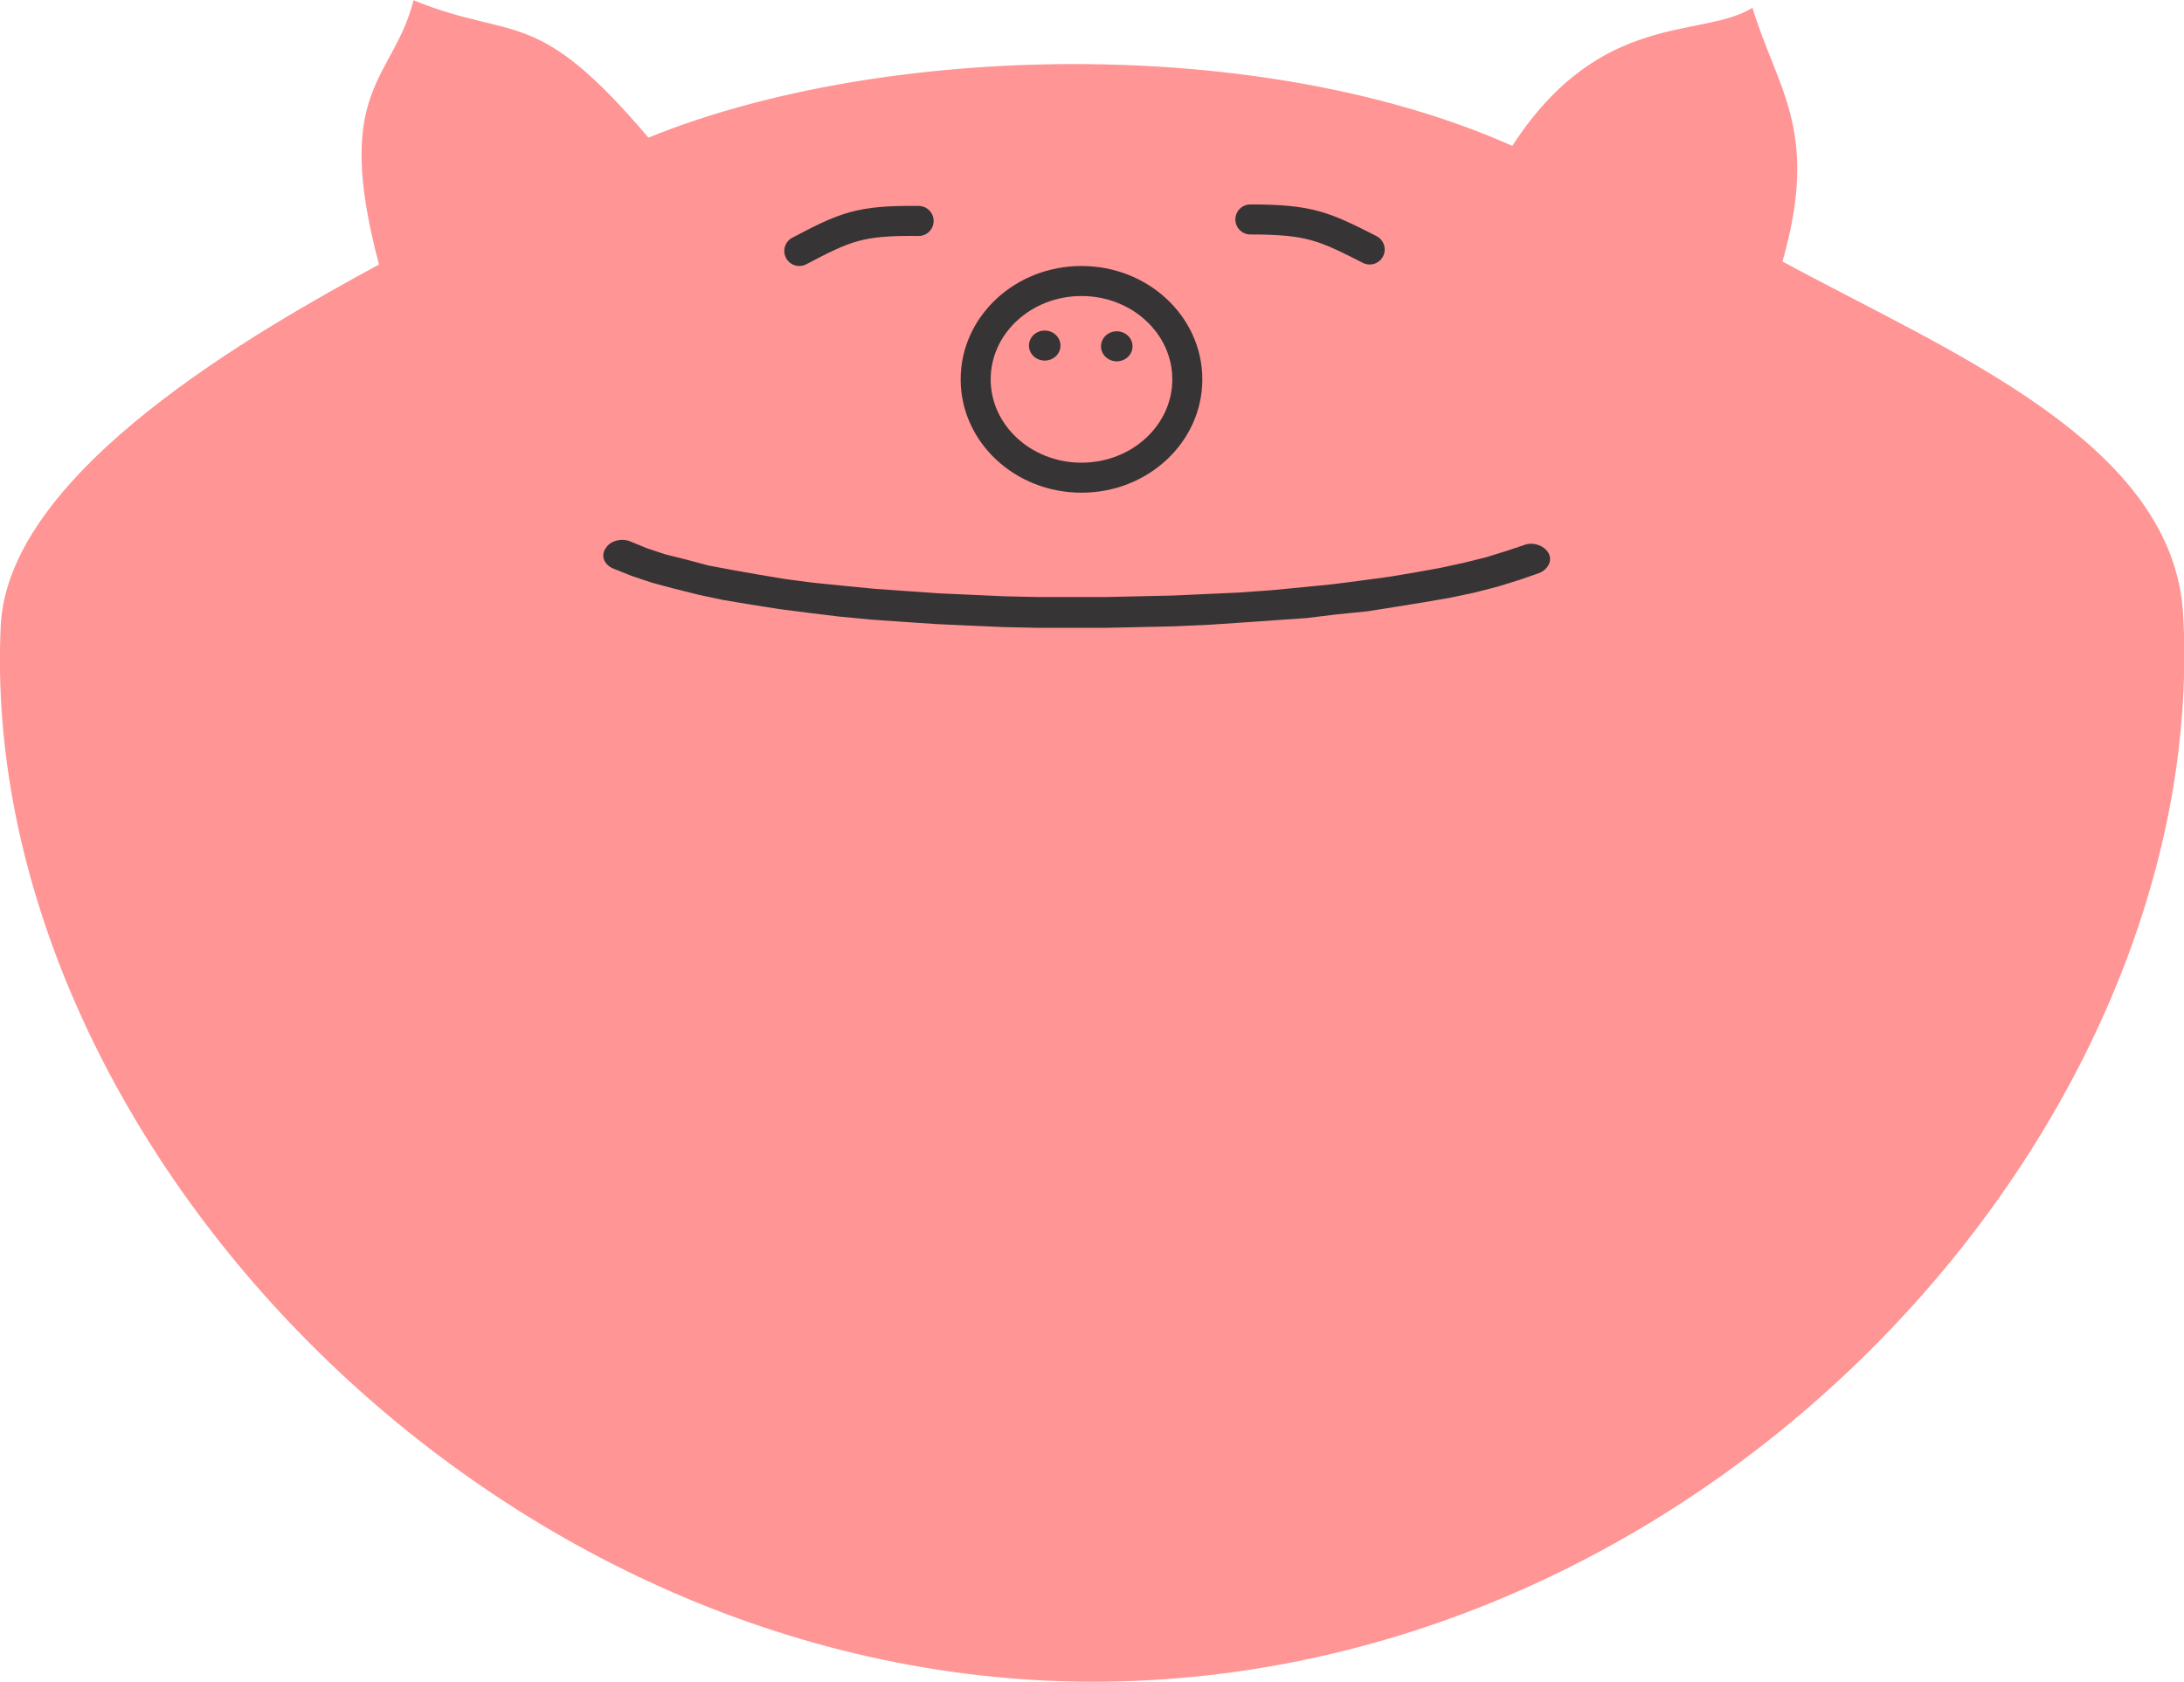
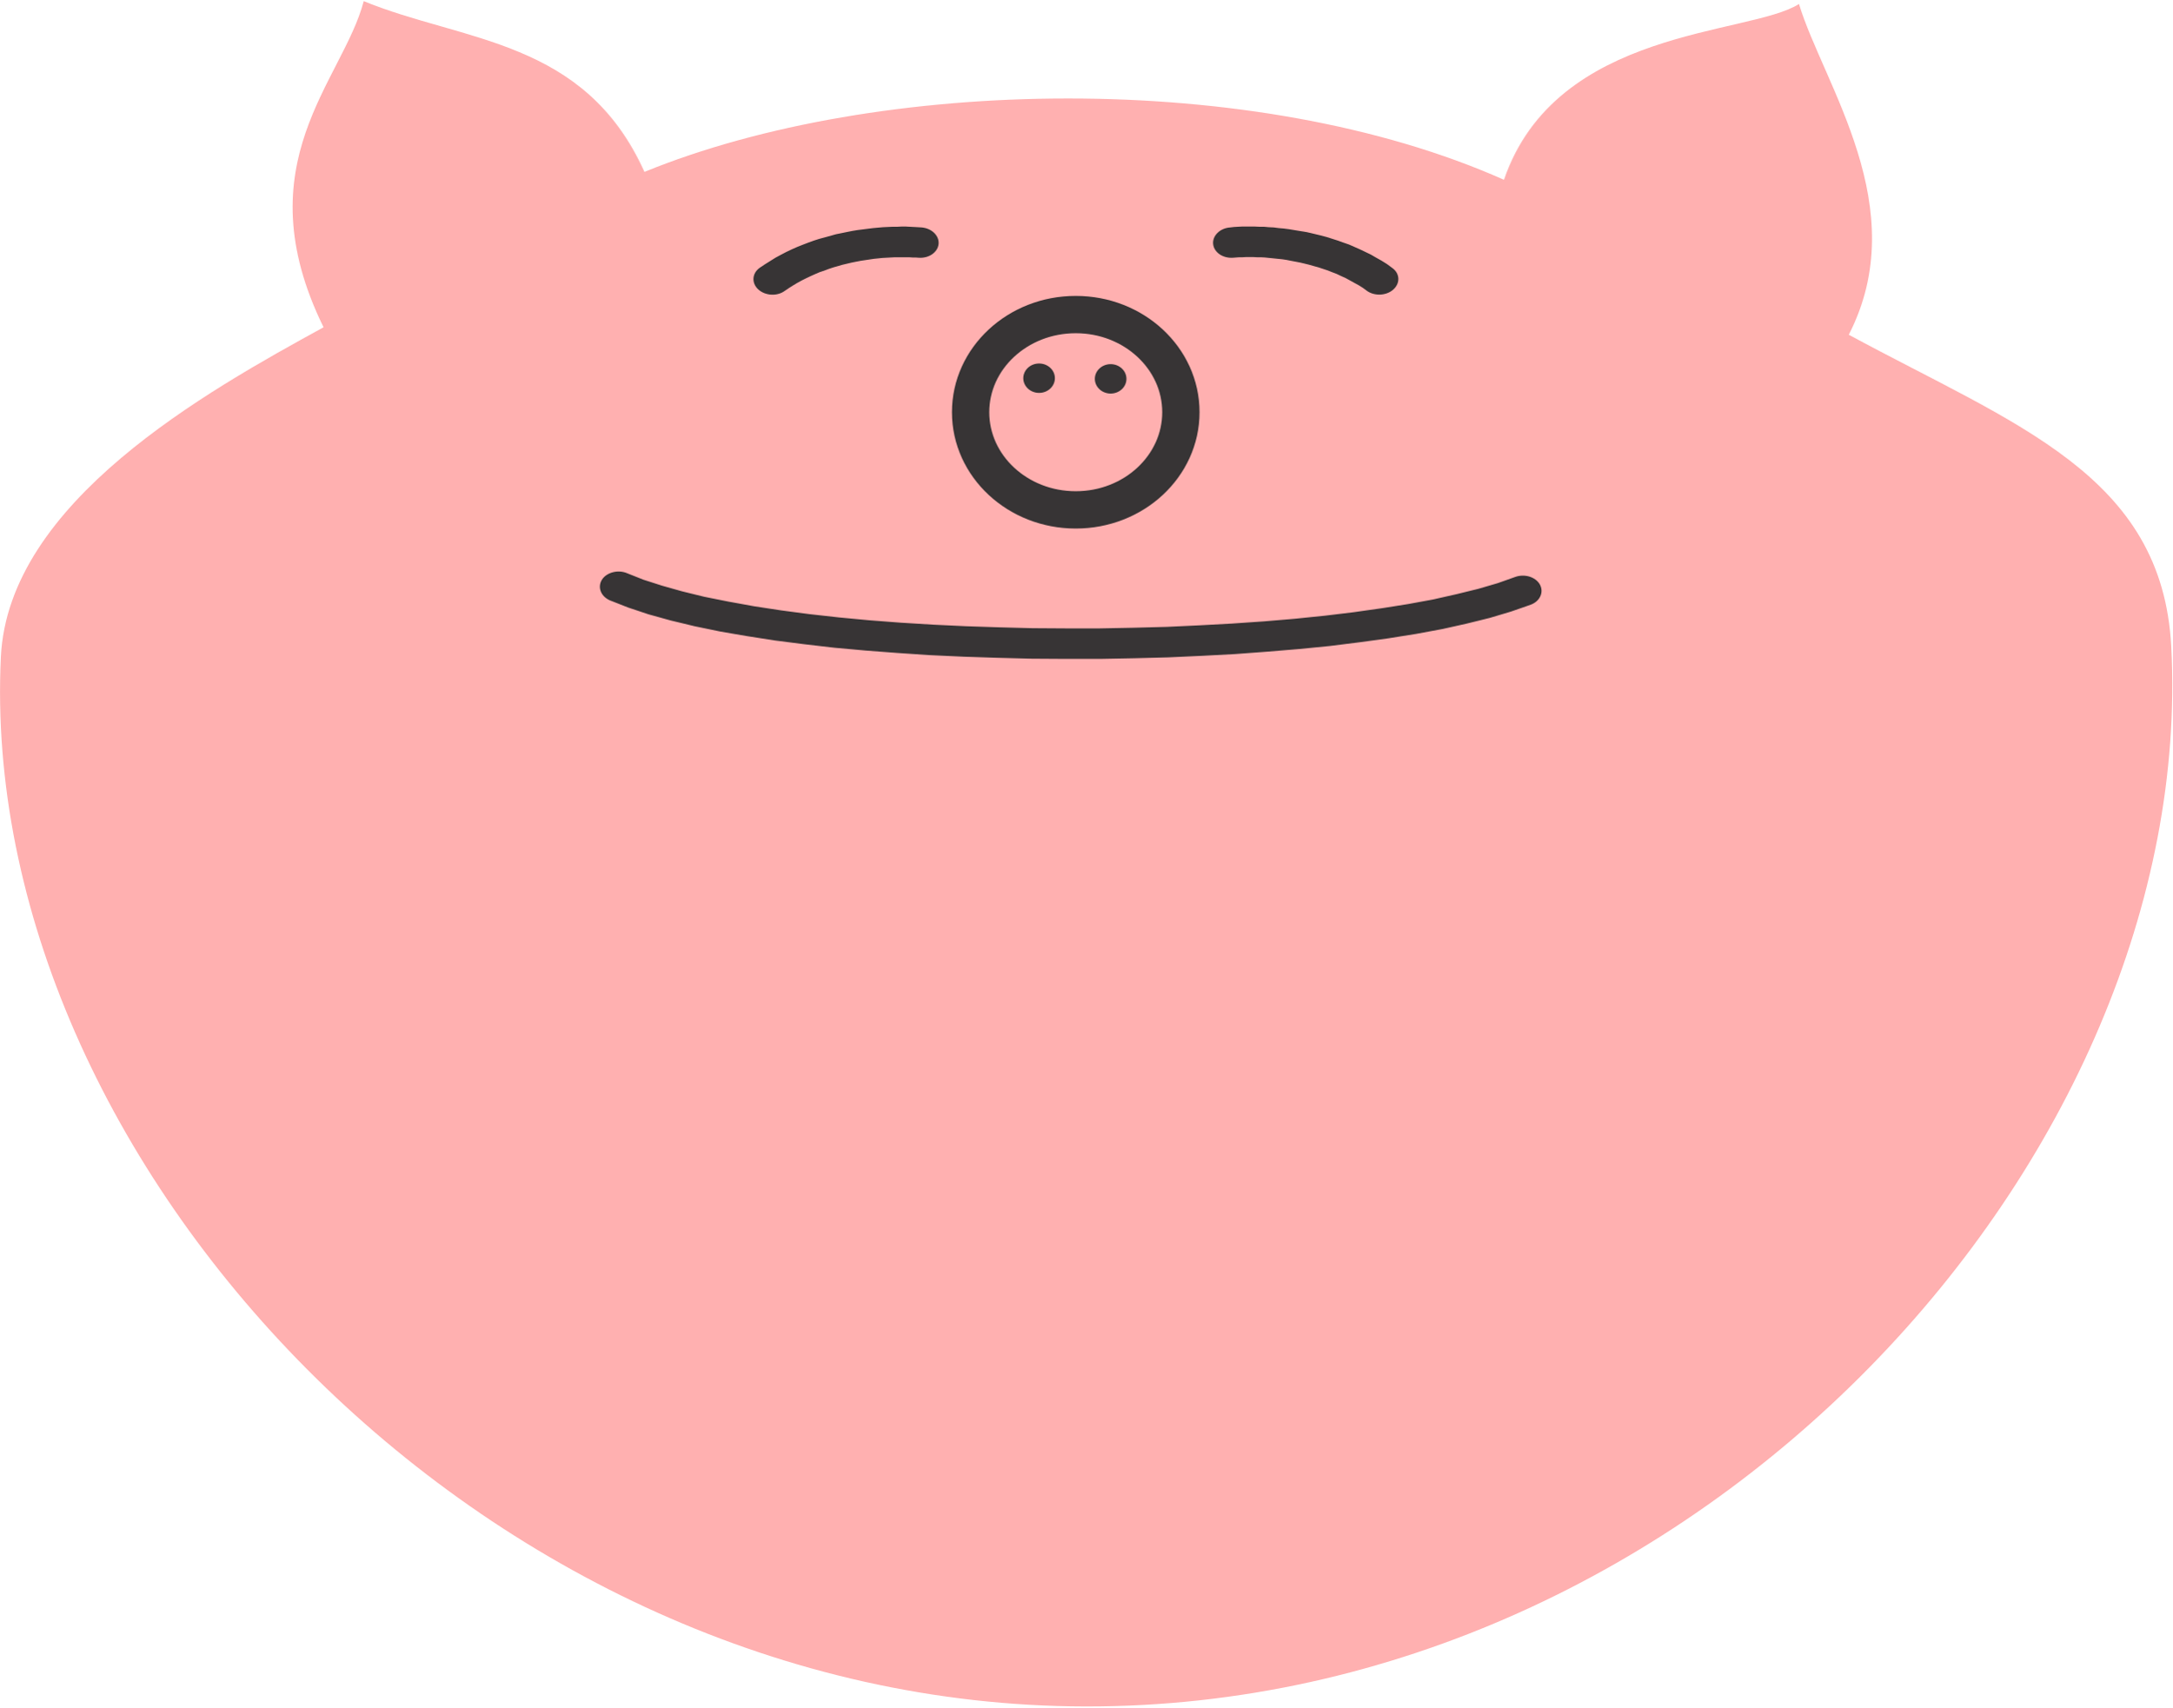
- <svg xmlns="http://www.w3.org/2000/svg" xml:space="preserve" width="200px" height="154px" version="1.1" shape-rendering="geometricPrecision" text-rendering="geometricPrecision" image-rendering="optimizeQuality" fill-rule="evenodd" clip-rule="evenodd" viewBox="0 0 29.1 22.4">
+ <svg xmlns="http://www.w3.org/2000/svg" xml:space="preserve" width="290px" height="228px" version="1.1" shape-rendering="geometricPrecision" text-rendering="geometricPrecision" image-rendering="optimizeQuality" fill-rule="evenodd" clip-rule="evenodd" viewBox="0 0 98.96 77.7">
  <g id="Layer_x0020_1">
-     <path fill="#FF9595" d="M29.09 8.2c0.36,6.8 -6.29,14.21 -14.55,14.2 -8.11,-0.02 -14.85,-7.35 -14.53,-14.07 0.1,-2.07 3.46,-3.95 5.04,-4.81 -0.63,-2.36 0.19,-2.45 0.46,-3.52 1.35,0.55 1.62,0.05 3.13,1.83 3.12,-1.27 8.17,-1.38 11.51,0.11 1.18,-1.82 2.53,-1.42 3.2,-1.84 0.33,1.09 0.9,1.63 0.4,3.38 2.23,1.21 5.22,2.41 5.34,4.72z" />
-     <path fill="none" stroke="#373435" stroke-width="0.4" stroke-linecap="round" stroke-miterlimit="22.926" d="M18.25 3.32c-0.61,-0.31 -0.8,-0.4 -1.59,-0.4" />
-     <ellipse fill="none" stroke="#373435" stroke-width="0.4" stroke-miterlimit="22.926" cx="14.41" cy="5.05" rx="1.41" ry="1.31" />
-     <ellipse fill="#373435" cx="13.92" cy="4.6" rx="0.21" ry="0.2" />
-     <ellipse fill="#373435" cx="14.88" cy="4.61" rx="0.21" ry="0.2" />
+     <path fill="#FFB0B0" d="M98.92 29.41c1.21,23.14 -21.39,48.34 -49.46,48.29 -27.58,-0.04 -50.52,-24.97 -49.42,-47.82 0.34,-7.06 9.35,-12.09 14.7,-15.02 -3.67,-7.48 0.88,-11.22 1.83,-14.86 4.56,1.87 10.06,1.72 12.79,7.78 10.62,-4.34 27.79,-4.7 39.16,0.36 2.38,-6.95 11.18,-6.57 13.44,-8.01 1.13,3.7 5.24,9.28 2.27,15.07 7.6,4.11 14.28,6.38 14.69,14.21z" />
+     <ellipse fill="none" stroke="#373435" stroke-width="1.7" stroke-miterlimit="22.926" cx="49.01" cy="18.73" rx="4.79" ry="4.45" />
+     <ellipse fill="#373435" cx="47.34" cy="17.18" rx="0.72" ry="0.67" />
+     <ellipse fill="#373435" cx="50.6" cy="17.21" rx="0.72" ry="0.67" />
    <g>
-       <path fill="#373435" fill-rule="nonzero" d="M8.17 7.57c-0.12,-0.05 -0.17,-0.17 -0.1,-0.27 0.06,-0.1 0.21,-0.14 0.33,-0.09l-0.23 0.36zm12.13 -0.31l0.21 0.37 -0.26 0.09 -0.29 0.09 -0.31 0.08 -0.33 0.07 -0.35 0.06 -0.37 0.06 -0.38 0.06 -0.4 0.04 -0.41 0.05 -0.43 0.03 -0.43 0.03 -0.45 0.03 -0.45 0.02 -0.45 0.01 -0.46 0.01 -0.46 0 -0.46 0 -0.45 -0.01 -0.46 -0.02 -0.44 -0.02 -0.44 -0.03 -0.43 -0.03 -0.42 -0.04 -0.41 -0.05 -0.39 -0.05 -0.38 -0.06 -0.36 -0.06 -0.33 -0.07 -0.32 -0.08 -0.3 -0.08 -0.27 -0.09 -0.25 -0.1 0.23 -0.36 0.22 0.09 0.24 0.08 0.28 0.07 0.3 0.08 0.32 0.06 0.34 0.06 0.36 0.06 0.38 0.05 0.4 0.04 0.41 0.04 0.42 0.03 0.43 0.03 0.44 0.02 0.44 0.02 0.45 0.01 0.45 0 0.45 0 0.45 -0.01 0.45 -0.01 0.44 -0.02 0.44 -0.02 0.42 -0.03 0.42 -0.04 0.4 -0.04 0.39 -0.05 0.37 -0.05 0.36 -0.06 0.33 -0.06 0.32 -0.07 0.28 -0.07 0.26 -0.08 0.24 -0.08zm0 0c0.12,-0.05 0.27,0 0.33,0.1 0.06,0.1 0,0.22 -0.12,0.27l-0.21 -0.37z" />
+       <path fill="#373435" fill-rule="nonzero" d="M27.78 27.3c-0.42,-0.19 -0.57,-0.61 -0.35,-0.95 0.22,-0.33 0.74,-0.46 1.15,-0.28l-0.8 1.23zm41.24 -1.06l0.72 1.26 -0.89 0.31 -0.97 0.29 -1.05 0.26 -1.12 0.25 -1.19 0.22 -1.25 0.2 -1.31 0.18 -1.36 0.17 -1.41 0.14 -1.45 0.12 -1.48 0.11 -1.5 0.08 -1.53 0.07 -1.55 0.04 -1.56 0.03 -1.56 0 -1.56 -0.01 -1.55 -0.04 -1.54 -0.05 -1.52 -0.07 -1.49 -0.1 -1.46 -0.11 -1.43 -0.13 -1.38 -0.16 -1.33 -0.17 -1.28 -0.2 -1.22 -0.21 -1.16 -0.24 -1.08 -0.26 -1.01 -0.28 -0.93 -0.31 -0.84 -0.33 0.8 -1.23 0.73 0.29 0.84 0.27 0.92 0.26 1.02 0.25 1.1 0.22 1.16 0.21 1.24 0.19 1.29 0.17 1.34 0.15 1.39 0.13 1.43 0.11 1.47 0.09 1.49 0.07 1.51 0.05 1.52 0.04 1.54 0.01 1.53 0 1.53 -0.03 1.52 -0.04 1.5 -0.07 1.48 -0.08 1.45 -0.1 1.42 -0.12 1.37 -0.14 1.32 -0.16 1.27 -0.18 1.2 -0.19 1.14 -0.21 1.06 -0.24 0.98 -0.24 0.89 -0.26 0.79 -0.28zm0 0c0.43,-0.16 0.93,-0.01 1.13,0.33 0.2,0.35 0.02,0.77 -0.41,0.93l-0.72 -1.26z" />
    </g>
-     <path fill="none" stroke="#373435" stroke-width="0.4" stroke-linecap="round" stroke-miterlimit="22.926" d="M10.65 3.34c0.61,-0.32 0.8,-0.41 1.59,-0.4" />
+     <g>
+       <path fill="#373435" fill-rule="nonzero" d="M41.99 10.31c0.46,0.04 0.81,0.38 0.77,0.76 -0.04,0.38 -0.45,0.66 -0.92,0.62l0.15 -1.38zm-6.25 2.9l-1.13 -1.06 0.24 -0.16 0.24 -0.15 0.24 -0.15 0.24 -0.13 0.25 -0.13 0.25 -0.12 0.25 -0.11 0.25 -0.1 0.26 -0.1 0.25 -0.09 0.25 -0.08 0.26 -0.07 0.25 -0.07 0.25 -0.07 0.25 -0.05 0.24 -0.05 0.25 -0.05 0.24 -0.04 0.24 -0.03 0.23 -0.03 0.24 -0.03 0.22 -0.02 0.23 -0.02 0.21 -0.01 0.22 -0.01 0.21 0 0.2 -0.01 0.2 0 0.18 0.01 0.19 0.01 0.18 0.01 0.17 0.01 -0.15 1.38 -0.13 -0.01 -0.14 0 -0.15 -0.01 -0.16 0 -0.16 0 -0.17 0 -0.17 0 -0.18 0.01 -0.18 0.01 -0.19 0.01 -0.19 0.02 -0.2 0.02 -0.2 0.03 -0.2 0.03 -0.2 0.03 -0.21 0.04 -0.2 0.04 -0.21 0.05 -0.21 0.05 -0.21 0.06 -0.21 0.06 -0.21 0.07 -0.21 0.08 -0.21 0.07 -0.21 0.09 -0.2 0.09 -0.21 0.1 -0.2 0.1 -0.2 0.11 -0.2 0.12 -0.19 0.12 -0.19 0.13zm0 0c-0.35,0.25 -0.89,0.21 -1.2,-0.08 -0.31,-0.29 -0.28,-0.73 0.07,-0.98l1.13 1.06z" />
+     </g>
+     <g>
+       <path fill="#373435" fill-rule="nonzero" d="M56.05 10.31l0.14 1.38c-0.47,0.04 -0.88,-0.24 -0.92,-0.62 -0.04,-0.38 0.31,-0.73 0.78,-0.76zm6.24 2.9l-0.19 -0.14 -0.19 -0.12 -0.2 -0.11 -0.2 -0.11 -0.2 -0.11 -0.2 -0.09 -0.21 -0.1 -0.21 -0.08 -0.2 -0.08 -0.21 -0.07 -0.21 -0.07 -0.22 -0.06 -0.21 -0.06 -0.2 -0.05 -0.21 -0.05 -0.21 -0.04 -0.21 -0.04 -0.2 -0.04 -0.2 -0.03 -0.2 -0.02 -0.19 -0.02 -0.2 -0.02 -0.19 -0.02 -0.18 -0.01 -0.18 0 -0.17 -0.01 -0.17 0 -0.16 0 -0.16 0.01 -0.15 0 -0.14 0.01 -0.13 0.01 -0.14 -1.38 0.17 -0.02 0.17 -0.01 0.19 -0.01 0.19 0 0.19 0 0.21 0 0.21 0.01 0.21 0 0.22 0.02 0.22 0.01 0.23 0.03 0.23 0.02 0.23 0.03 0.24 0.04 0.24 0.04 0.25 0.04 0.24 0.05 0.25 0.06 0.25 0.06 0.26 0.07 0.25 0.08 0.25 0.08 0.25 0.09 0.26 0.09 0.25 0.11 0.25 0.11 0.25 0.12 0.25 0.12 0.24 0.14 0.25 0.14 0.24 0.15 0.23 0.17 -1.13 1.06zm0 0l1.13 -1.06c0.35,0.24 0.39,0.68 0.07,0.98 -0.31,0.29 -0.85,0.32 -1.2,0.08z" />
+     </g>
  </g>
</svg>
